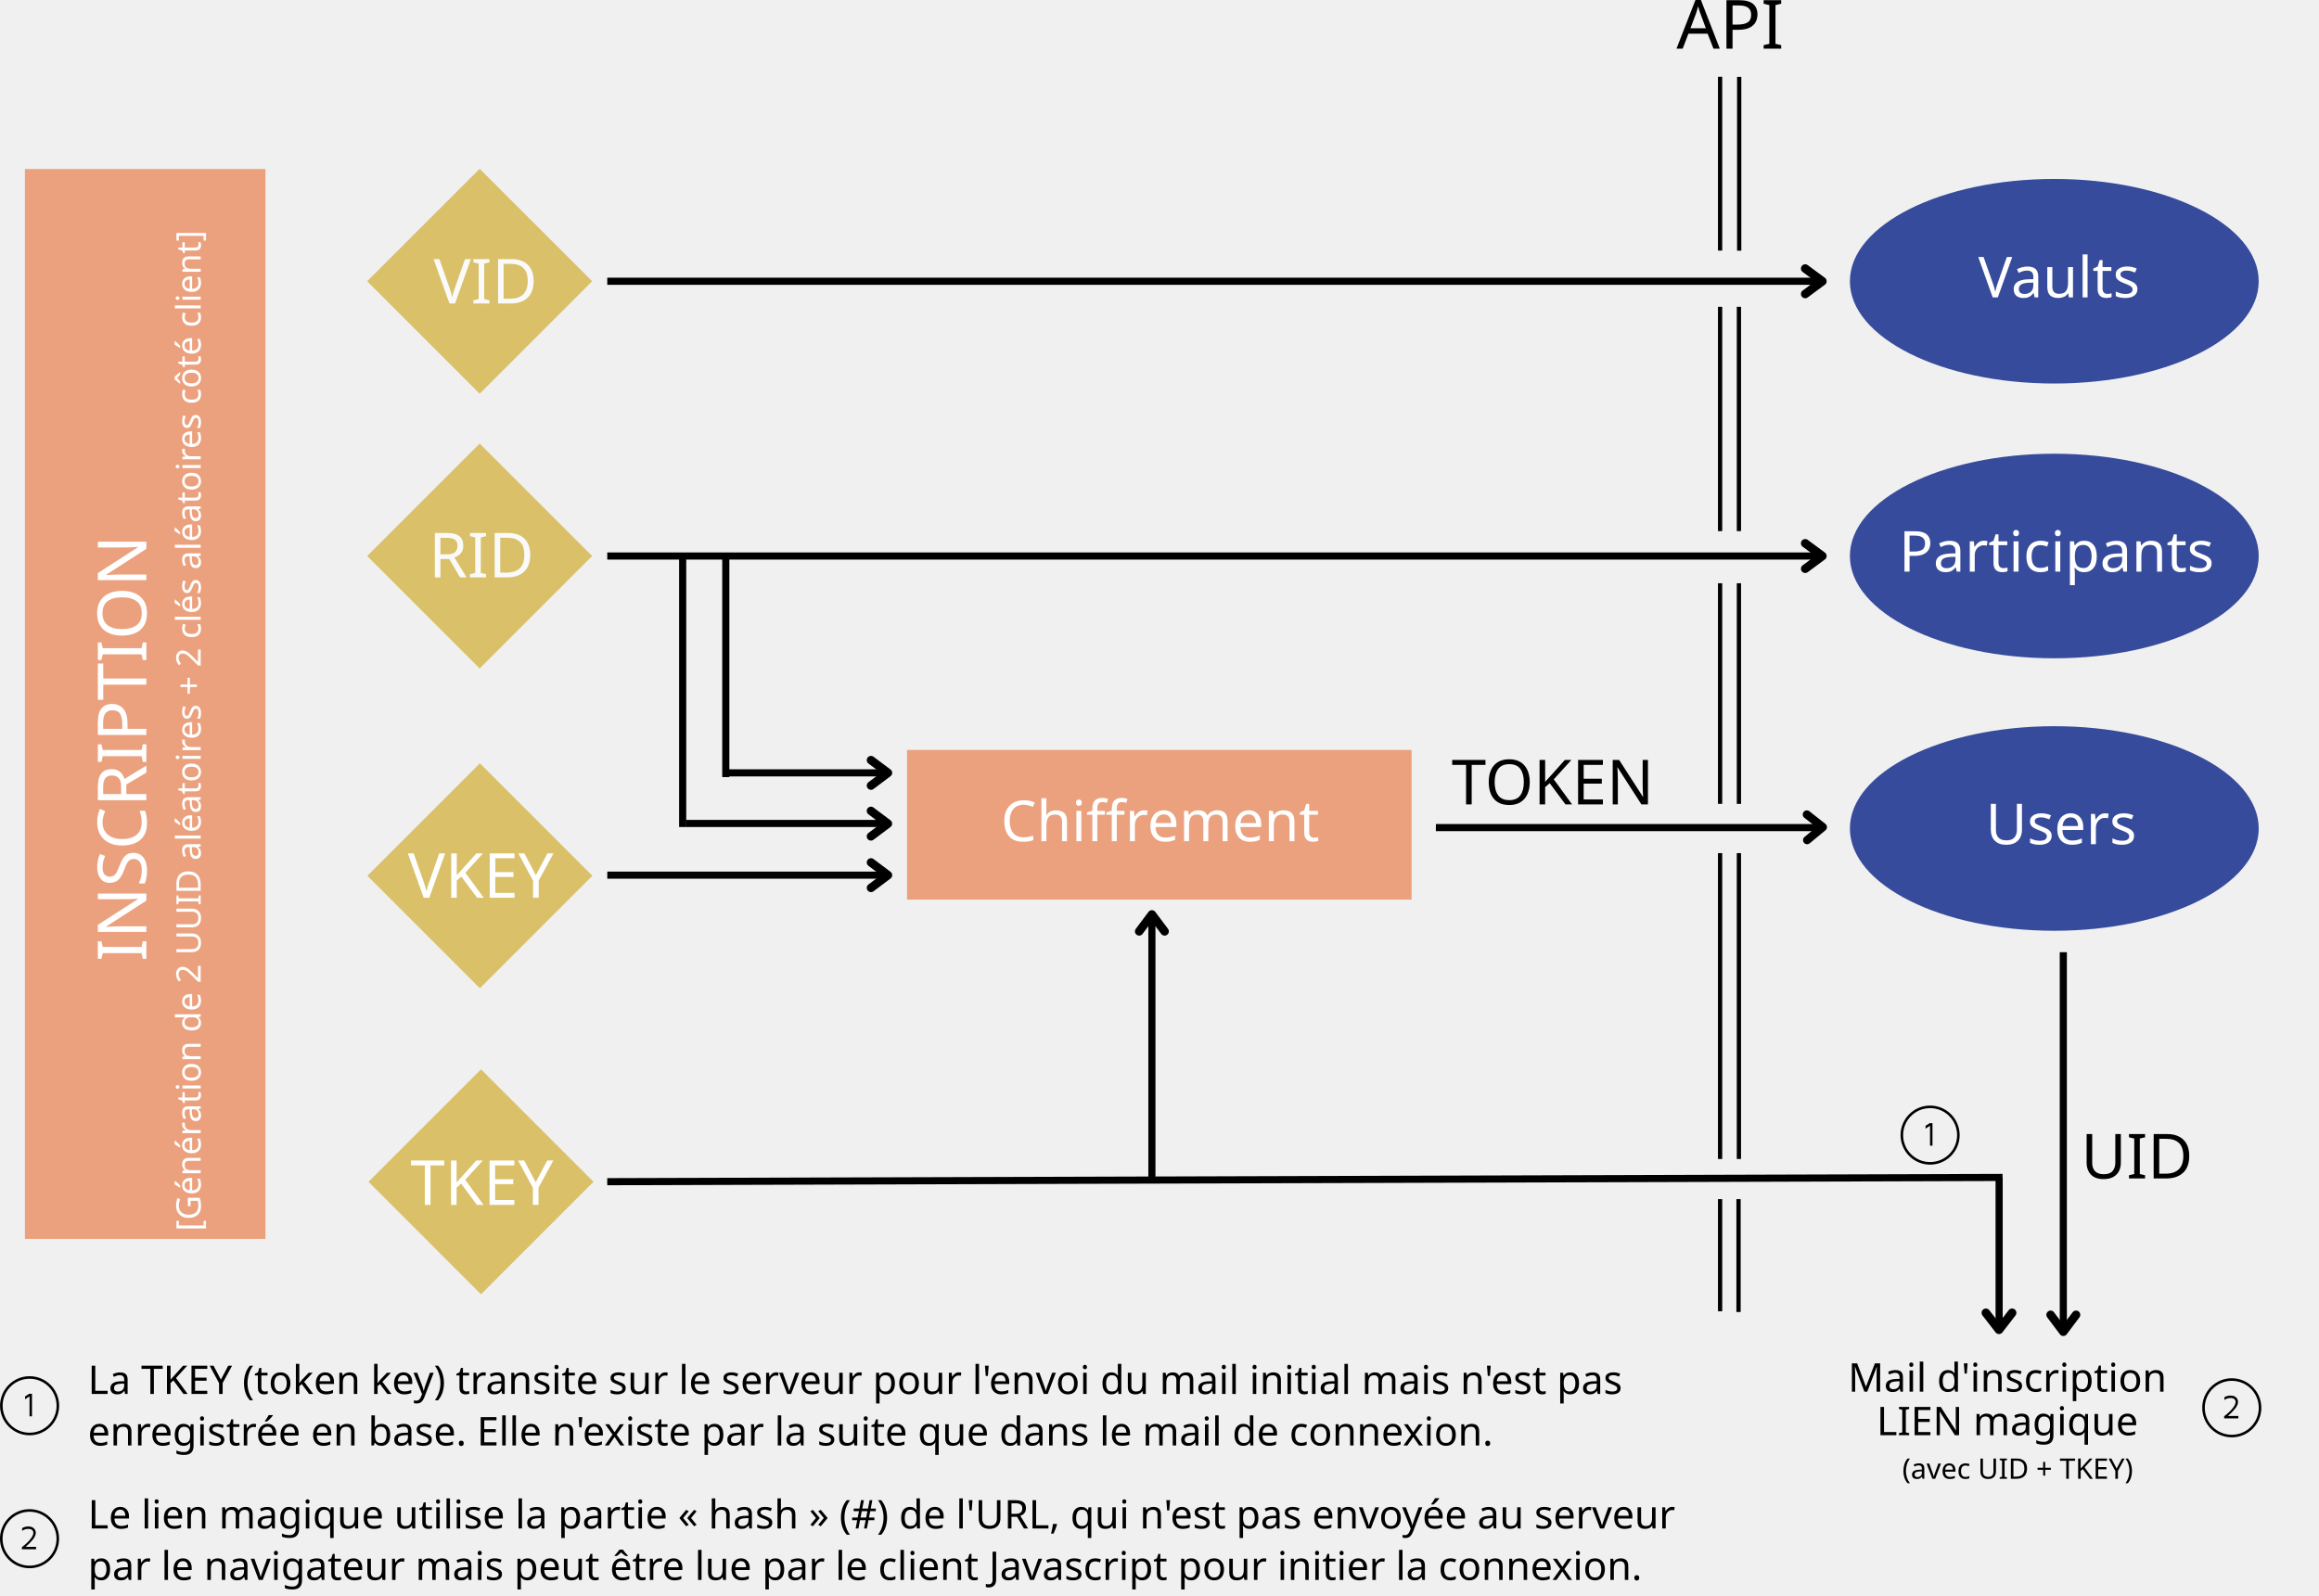
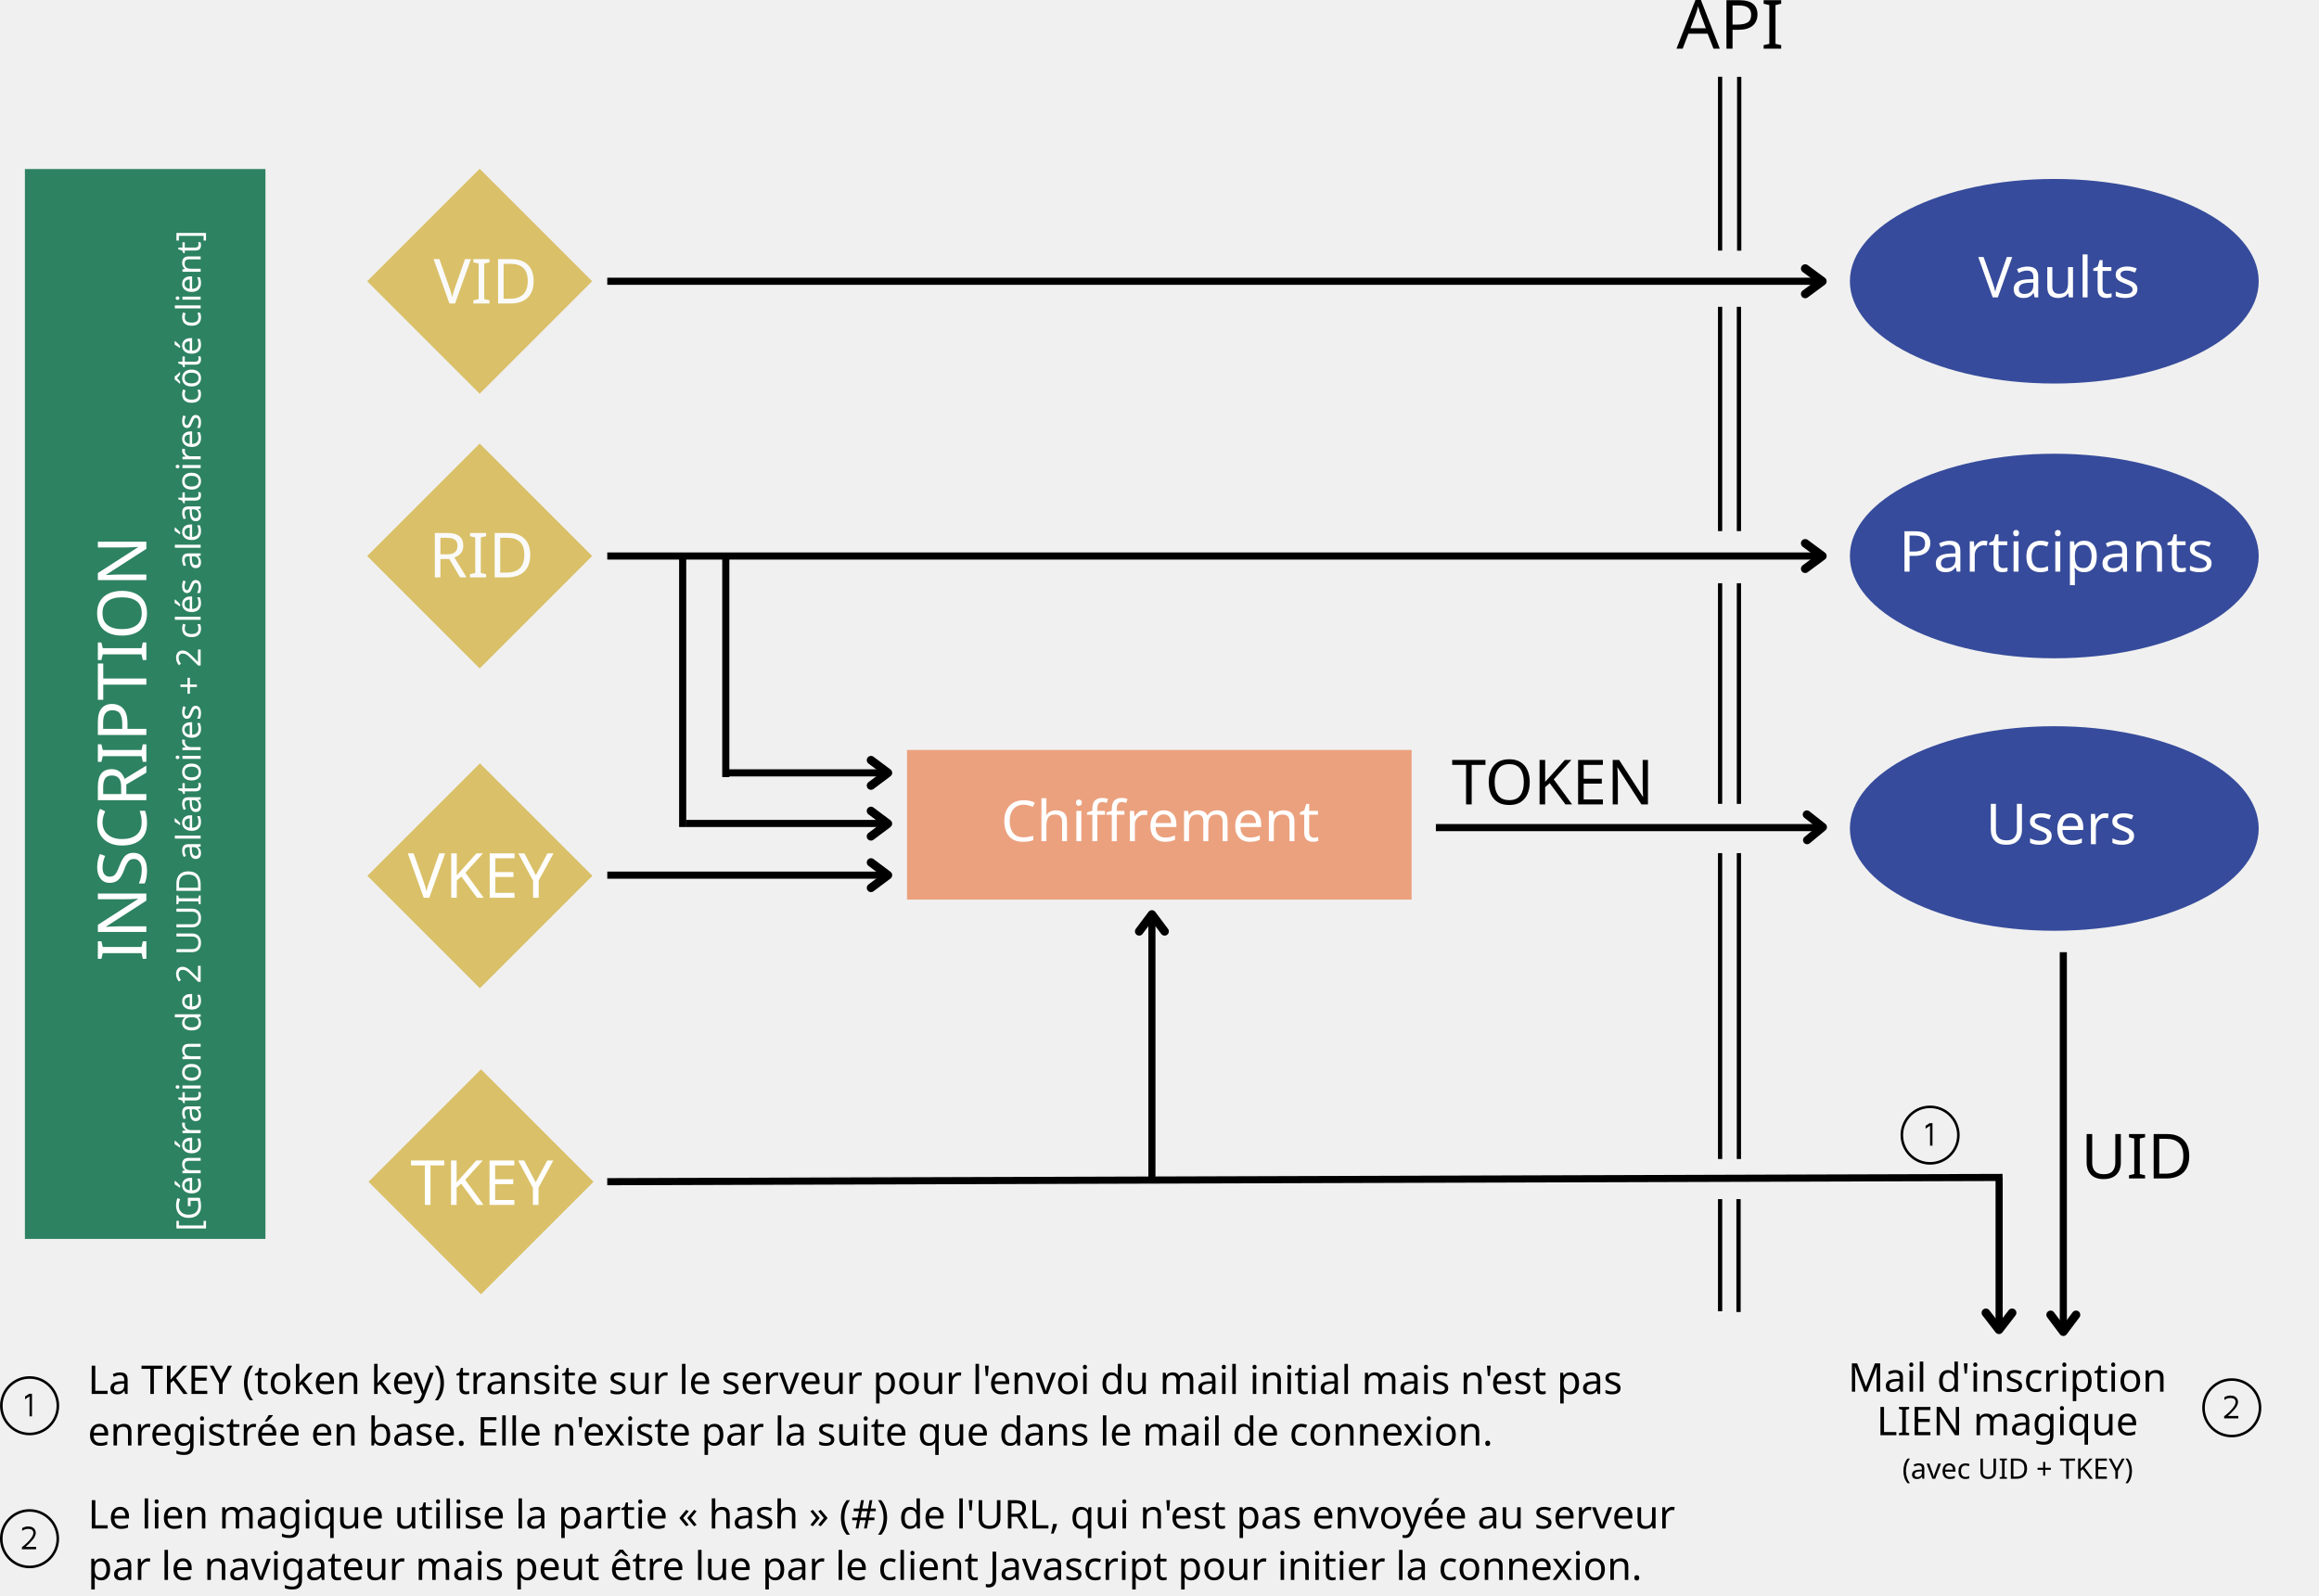
<svg xmlns="http://www.w3.org/2000/svg" width="1093.028" zoomAndPan="magnify" viewBox="0 0 819.45 564.267" height="752.356" preserveAspectRatio="xMidYMid" version="1.0" id="svg3169">
  <defs id="defs61">
    <g id="g2" />
    <clipPath id="3ea49442cd">
      <path d="M 0.312,0 H 841.527 V 595 H 0.312 Z m 0,0" clip-rule="nonzero" id="path4" />
    </clipPath>
    <clipPath id="d25032d3e5">
      <path d="m 143.504,83.172 h 79.531 v 79.531 h -79.531 z m 0,0" clip-rule="nonzero" id="path7" />
    </clipPath>
    <clipPath id="ed7158d152">
      <path d="m 183.27,83.172 39.766,39.766 -39.766,39.766 -39.766,-39.766 z m 0,0" clip-rule="nonzero" id="path10" />
    </clipPath>
    <clipPath id="2d36cc63f4">
      <path d="M 667.363,86.77 H 782.078 V 159.105 H 667.363 Z m 0,0" clip-rule="nonzero" id="path13" />
    </clipPath>
    <clipPath id="b732577bfc">
      <path d="m 724.832,86.77 c -31.586,0 -57.188,16.195 -57.188,36.168 0,19.977 25.602,36.168 57.188,36.168 31.582,0 57.188,-16.191 57.188,-36.168 0,-19.973 -25.605,-36.168 -57.188,-36.168 z m 0,0" clip-rule="nonzero" id="path16" />
    </clipPath>
    <clipPath id="870e2c8ea5">
      <path d="m 143.504,180.328 h 79.531 v 79.531 h -79.531 z m 0,0" clip-rule="nonzero" id="path19" />
    </clipPath>
    <clipPath id="7558e562d1">
      <path d="m 183.27,180.328 39.766,39.766 -39.766,39.766 -39.766,-39.766 z m 0,0" clip-rule="nonzero" id="path22" />
    </clipPath>
    <clipPath id="3c2af27ad2">
      <path d="m 667.363,183.926 h 114.715 v 72.332 H 667.363 Z m 0,0" clip-rule="nonzero" id="path25" />
    </clipPath>
    <clipPath id="062035909b">
      <path d="m 724.832,183.926 c -31.586,0 -57.188,16.191 -57.188,36.168 0,19.973 25.602,36.164 57.188,36.164 31.582,0 57.188,-16.191 57.188,-36.164 0,-19.977 -25.605,-36.168 -57.188,-36.168 z m 0,0" clip-rule="nonzero" id="path28" />
    </clipPath>
    <clipPath id="3d0e5a963f">
      <path d="m 667.363,338.773 h 114.715 v 72.332 H 667.363 Z m 0,0" clip-rule="nonzero" id="path31" />
    </clipPath>
    <clipPath id="7620945ac3">
      <path d="m 724.832,338.773 c -31.586,0 -57.188,16.191 -57.188,36.164 0,19.977 25.602,36.168 57.188,36.168 31.582,0 57.188,-16.191 57.188,-36.168 0,-19.973 -25.605,-36.164 -57.188,-36.164 z m 0,0" clip-rule="nonzero" id="path34" />
    </clipPath>
    <clipPath id="c0a5cc822f">
      <path d="m 334.344,335.172 h 178.434 v 52.914 H 334.344 Z m 0,0" clip-rule="nonzero" id="path37" />
    </clipPath>
    <clipPath id="54dfafb843">
      <path d="M 22.508,83.164 H 107.535 V 461.566 H 22.508 Z m 0,0" clip-rule="nonzero" id="path40" />
    </clipPath>
    <clipPath id="5396d4a7b2">
      <path d="M 12.203,503.445 H 33.094 v 20.891 H 12.203 Z m 0,0" clip-rule="nonzero" id="path43" />
    </clipPath>
    <clipPath id="03e538ffed">
      <path d="m 685.555,414.41 h 20.891 v 20.891 h -20.891 z m 0,0" clip-rule="nonzero" id="path46" />
    </clipPath>
    <clipPath id="eba06535e9">
      <path d="M 12.203,556.289 H 33.094 v 20.891 H 12.203 Z m 0,0" clip-rule="nonzero" id="path49" />
    </clipPath>
    <clipPath id="c954466857">
      <path d="m 782.02,524.996 h 20.891 v 20.891 h -20.891 z m 0,0" clip-rule="nonzero" id="path52" />
    </clipPath>
    <clipPath id="8554671117">
      <path d="m 738.551,411.105 h 79.531 v 79.531 h -79.531 z m 0,0" clip-rule="nonzero" id="path55" />
    </clipPath>
    <clipPath id="a826a887f6">
      <path d="m 778.316,411.105 39.766,39.766 -39.766,39.766 -39.766,-39.766 z m 0,0" clip-rule="nonzero" id="path58" />
    </clipPath>
    <clipPath id="8554671117-3">
      <path d="m 738.551,411.105 h 79.531 v 79.531 h -79.531 z m 0,0" clip-rule="nonzero" id="path55-6" />
    </clipPath>
    <clipPath id="a826a887f6-7">
      <path d="m 778.316,411.105 39.766,39.766 -39.766,39.766 -39.766,-39.766 z m 0,0" clip-rule="nonzero" id="path58-5" />
    </clipPath>
    <clipPath id="8554671117-3-2">
      <path d="m 738.551,411.105 h 79.531 v 79.531 h -79.531 z m 0,0" clip-rule="nonzero" id="path55-6-9" />
    </clipPath>
    <clipPath id="a826a887f6-7-1">
      <path d="m 778.316,411.105 39.766,39.766 -39.766,39.766 -39.766,-39.766 z m 0,0" clip-rule="nonzero" id="path58-5-2" />
    </clipPath>
  </defs>
  <path stroke-linecap="butt" fill="none" stroke-linejoin="miter" d="M 214.512,99.451 H 644.053" stroke="#000000" stroke-width="3.017" stroke-opacity="1" stroke-miterlimit="4" id="path69" style="stroke-width:2.519;stroke-dasharray:none" />
  <path stroke-linecap="round" fill="none" stroke-linejoin="round" d="m 637.983,94.955 6.07,4.496 -6.07,4.496" stroke="#000000" stroke-width="3.017" stroke-opacity="1" stroke-miterlimit="4" id="path71" />
  <g clip-path="url(#d25032d3e5)" id="g77" transform="translate(-13.86425,-23.49333)">
    <g clip-path="url(#ed7158d152)" id="g75">
      <path fill="#dac068" d="m 143.504,83.172 h 79.531 v 79.531 h -79.531 z m 0,0" fill-opacity="1" fill-rule="nonzero" id="path73" />
    </g>
  </g>
  <g clip-path="url(#2d36cc63f4)" id="g107" transform="matrix(1.263532,0,0,1,-189.8096,-23.49333)">
    <g clip-path="url(#b732577bfc)" id="g105">
      <path fill="#364b9b" d="M 667.645,86.77 H 782.078 V 159.105 H 667.645 Z m 0,0" fill-opacity="1" fill-rule="nonzero" id="path103" />
    </g>
  </g>
  <path stroke-linecap="butt" fill="none" stroke-linejoin="miter" d="M 214.512,196.602 H 644.053" stroke="#000000" stroke-width="4" stroke-opacity="1" stroke-miterlimit="4" id="path157" style="stroke-width:2.519;stroke-dasharray:none" />
  <path stroke-linecap="butt" fill="none" stroke-linejoin="miter" d="M 507.424,292.63 H 643.419" stroke="#000000" stroke-width="1.503" stroke-opacity="1" stroke-miterlimit="4" id="path157-3" style="stroke-width:2.519;stroke-dasharray:none" />
  <path stroke-linecap="round" fill="none" stroke-linejoin="round" d="m 637.983,192.106 6.07,4.496 -6.07,4.496" stroke="#000000" stroke-width="3.017" stroke-opacity="1" stroke-miterlimit="4" id="path159" />
  <g clip-path="url(#870e2c8ea5)" id="g165" transform="translate(-13.86425,-23.49333)">
    <g clip-path="url(#7558e562d1)" id="g163">
      <path fill="#dac068" d="m 143.504,180.328 h 79.531 v 79.531 h -79.531 z m 0,0" fill-opacity="1" fill-rule="nonzero" id="path161" />
    </g>
  </g>
  <g clip-path="url(#3c2af27ad2)" id="g195" transform="matrix(1.263532,0,0,1,-189.8096,-23.49333)">
    <g clip-path="url(#062035909b)" id="g193">
      <path fill="#364b9b" d="m 667.645,183.926 h 114.434 v 72.332 H 667.645 Z m 0,0" fill-opacity="1" fill-rule="nonzero" id="path191" />
    </g>
  </g>
  <path stroke-linecap="butt" fill="none" stroke-linejoin="miter" d="m 729.225,336.693 v 134.201" stroke="#000000" stroke-width="3.171" stroke-opacity="1" stroke-miterlimit="4" id="path795" style="stroke-width:2.519;stroke-dasharray:none" />
  <g clip-path="url(#3d0e5a963f)" id="g297" transform="matrix(1.263532,0,0,1,-189.8096,-81.99333)">
    <g clip-path="url(#7620945ac3)" id="g295">
      <path fill="#364b9b" d="m 667.645,338.773 h 114.434 v 72.332 H 667.645 Z m 0,0" fill-opacity="1" fill-rule="nonzero" id="path293" />
    </g>
  </g>
  <path stroke-linecap="butt" fill="none" stroke-linejoin="miter" d="m 214.519,309.444 h 99.215" stroke="#000000" stroke-width="2.997" stroke-opacity="1" stroke-miterlimit="4" id="path339" style="stroke-width:2.519;stroke-dasharray:none" />
  <path stroke-linecap="round" fill="none" stroke-linejoin="round" d="m 307.741,304.948 5.992,4.496 -5.992,4.496" stroke="#000000" stroke-width="2.997" stroke-opacity="1" stroke-miterlimit="4" id="path341" />
  <path stroke-linecap="butt" fill="none" stroke-linejoin="miter" d="m 256.413,273.276 h 57.32" stroke="#000000" stroke-width="2.997" stroke-opacity="1" stroke-miterlimit="4" id="path343" style="stroke-width:2.519;stroke-dasharray:none" />
  <path stroke-linecap="round" fill="none" stroke-linejoin="round" d="m 307.741,268.78 5.992,4.496 -5.992,4.496" stroke="#000000" stroke-width="2.997" stroke-opacity="1" stroke-miterlimit="4" id="path345" />
  <path stroke-linecap="butt" fill="none" stroke-linejoin="miter" d="M 256.409,274.774 V 196.593" stroke="#000000" stroke-width="2.418" stroke-opacity="1" stroke-miterlimit="4" id="path347" style="stroke-width:2.519;stroke-dasharray:none" />
  <path stroke-linecap="butt" fill="none" stroke-linejoin="miter" d="m 242.316,291.167 h 71.417" stroke="#000000" stroke-width="3.136" stroke-opacity="1" stroke-miterlimit="4" id="path349" style="stroke-width:2.519;stroke-dasharray:none" />
  <path stroke-linecap="round" fill="none" stroke-linejoin="round" d="m 307.726,286.737 5.992,4.496 -5.992,4.496" stroke="#000000" stroke-width="2.997" stroke-opacity="1" stroke-miterlimit="4" id="path351" />
  <path stroke-linecap="butt" fill="none" stroke-linejoin="miter" d="M 241.166,292.429 V 196.592" stroke="#000000" stroke-width="2.519" stroke-opacity="1" stroke-miterlimit="4" id="path353" style="stroke-width:2.519;stroke-dasharray:none" />
  <g clip-path="url(#c0a5cc822f)" id="g357" transform="translate(-13.86425,-69.99333)">
    <path fill="#eba17e" d="m 334.344,335.172 h 178.367 v 52.914 H 334.344 Z m 0,0" fill-opacity="1" fill-rule="nonzero" id="path355" />
  </g>
  <path stroke-linecap="round" fill="none" stroke-linejoin="round" d="m 638.566,287.997 5.653,4.459 -5.551,4.601" stroke="#000000" stroke-width="2.909" stroke-opacity="1" stroke-miterlimit="4" id="path449" />
-   <g clip-path="url(#54dfafb843)" id="g453" transform="translate(-13.86425,-23.49333)">
-     <path fill="#eba17e" d="M 22.508,461.566 V 83.266 H 107.535 V 461.566 Z m 0,0" fill-opacity="1" fill-rule="nonzero" id="path451" />
+   <g clip-path="url(#54dfafb843)" id="g453" transform="translate(-13.86425,-23.49333)" style="fill:#2d8261;fill-opacity:1">
+     <path fill="#eba17e" d="M 22.508,461.566 V 83.266 H 107.535 V 461.566 Z m 0,0" fill-opacity="1" fill-rule="nonzero" id="path451" style="fill:#2d8261;fill-opacity:1" />
  </g>
  <g fill="#000000" fill-opacity="1" id="g563" transform="translate(-13.86425,-23.49333)">
    <g transform="translate(85.90425,375.1218)" id="g561">
      <g id="g559" />
    </g>
  </g>
  <g fill="#000000" fill-opacity="1" id="g625" transform="translate(-13.86425,-23.49333)">
    <g transform="translate(85.90425,315.2709)" id="g623">
      <g id="g621" />
    </g>
  </g>
  <g fill="#000000" fill-opacity="1" id="g711" transform="translate(-13.86425,-23.49333)">
    <g transform="translate(85.90425,235.1463)" id="g709">
      <g id="g707" />
    </g>
  </g>
  <path stroke-linecap="butt" fill="none" stroke-linejoin="miter" d="M 407.038,417.819 V 325.933" stroke="#000000" stroke-width="4.528" stroke-opacity="1" stroke-miterlimit="4" id="path785" style="stroke-width:2.519;stroke-dasharray:none" />
  <path stroke-linecap="round" fill="none" stroke-linejoin="round" d="m 402.542,329.327 4.496,-5.996 4.496,5.996" stroke="#000000" stroke-width="2.997" stroke-opacity="1" stroke-miterlimit="4" id="path787" />
  <path stroke-linecap="butt" fill="none" stroke-linejoin="miter" d="m 214.502,417.833 493.239,-1.499" stroke="#000000" stroke-width="3.046" stroke-opacity="1" stroke-miterlimit="4" id="path789" style="stroke-width:2.518;stroke-dasharray:none" />
  <path stroke-linecap="butt" fill="none" stroke-linejoin="miter" d="m 706.534,416.334 v 53.856" stroke="#000000" stroke-width="3.041" stroke-opacity="1" stroke-miterlimit="4" id="path791" style="stroke-width:2.519;stroke-dasharray:none" />
  <path stroke-linecap="round" fill="none" stroke-linejoin="round" d="m 711.116,464.198 -4.63,5.993 -4.63,-5.993" stroke="#000000" stroke-width="3.041" stroke-opacity="1" stroke-miterlimit="4" id="path793" />
  <path stroke-linecap="round" fill="none" stroke-linejoin="round" d="m 733.721,464.901 -4.496,5.992 -4.496,-5.992" stroke="#000000" stroke-width="2.997" stroke-opacity="1" stroke-miterlimit="4" id="path797" />
  <g fill="#000000" fill-opacity="1" id="g899" transform="translate(-13.86425,-23.49333)">
    <g transform="translate(682.6338,519.365)" id="g897">
      <g id="g895" />
    </g>
  </g>
  <g fill="#000000" fill-opacity="1" id="g1041" transform="translate(-13.86425,-23.49333)">
    <g transform="translate(694.0594,541.0968)" id="g1039">
      <g id="g1037" />
    </g>
  </g>
  <g fill="#000000" fill-opacity="1" id="g1135" transform="translate(-13.86425,-23.49333)">
    <g transform="translate(699.2739,562.8285)" id="g1133">
      <g id="g1131" />
    </g>
  </g>
  <g fill="#000000" fill-opacity="1" id="g1149" transform="translate(-13.86425,-23.49333)">
    <g transform="translate(712.7154,562.8285)" id="g1147">
      <g id="g1145" />
    </g>
  </g>
  <g fill="#000000" fill-opacity="1" id="g1227" transform="translate(-13.86425,-23.49333)">
    <g transform="translate(81.4139,507.0872)" id="g1225">
      <g id="g1223" />
    </g>
  </g>
  <g fill="#000000" fill-opacity="1" id="g1281" transform="translate(-13.86425,-23.49333)">
    <g transform="translate(133.0701,507.0872)" id="g1279">
      <g id="g1277" />
    </g>
  </g>
  <g fill="#000000" fill-opacity="1" id="g1319" transform="translate(-13.86425,-23.49333)">
    <g transform="translate(169.3349,507.0872)" id="g1317">
      <g id="g1315" />
    </g>
  </g>
  <g fill="#000000" fill-opacity="1" id="g1389" transform="translate(-13.86425,-23.49333)">
    <g transform="translate(229.4141,507.0872)" id="g1387">
      <g id="g1385" />
    </g>
  </g>
  <g fill="#000000" fill-opacity="1" id="g1419" transform="translate(-13.86425,-23.49333)">
    <g transform="translate(256.6007,507.0872)" id="g1417">
      <g id="g1415" />
    </g>
  </g>
  <g fill="#000000" fill-opacity="1" id="g1481" transform="translate(-13.86425,-23.49333)">
    <g transform="translate(316.3442,507.0872)" id="g1479">
      <g id="g1477" />
    </g>
  </g>
  <g fill="#000000" fill-opacity="1" id="g1519" transform="translate(-13.86425,-23.49333)">
    <g transform="translate(354.4311,507.0872)" id="g1517">
      <g id="g1515" />
    </g>
  </g>
  <g fill="#000000" fill-opacity="1" id="g1565" transform="translate(-13.86425,-23.49333)">
    <g transform="translate(398.8791,507.0872)" id="g1563">
      <g id="g1561" />
    </g>
  </g>
  <g fill="#000000" fill-opacity="1" id="g1587" transform="translate(-13.86425,-23.49333)">
    <g transform="translate(421.8462,507.0872)" id="g1585">
      <g id="g1583" />
    </g>
  </g>
  <g fill="#000000" fill-opacity="1" id="g1625" transform="translate(-13.86425,-23.49333)">
    <g transform="translate(456.9923,507.0872)" id="g1623">
      <g id="g1621" />
    </g>
  </g>
  <g fill="#000000" fill-opacity="1" id="g1687" transform="translate(-13.86425,-23.49333)">
    <g transform="translate(500.5932,507.0872)" id="g1685">
      <g id="g1683" />
    </g>
  </g>
  <g fill="#000000" fill-opacity="1" id="g1725" transform="translate(-13.86425,-23.49333)">
    <g transform="translate(539.3194,507.0872)" id="g1723">
      <g id="g1721" />
    </g>
  </g>
  <g fill="#000000" fill-opacity="1" id="g1795" transform="translate(-13.86425,-23.49333)">
    <g transform="translate(68.69164,528.8189)" id="g1793">
      <g id="g1791" />
    </g>
  </g>
  <g fill="#000000" fill-opacity="1" id="g1881" transform="translate(-13.86425,-23.49333)">
    <g transform="translate(146.7194,528.8189)" id="g1879">
      <g id="g1877" />
    </g>
  </g>
  <g fill="#000000" fill-opacity="1" id="g1903" transform="translate(-13.86425,-23.49333)">
    <g transform="translate(169.1911,528.8189)" id="g1901">
      <g id="g1899" />
    </g>
  </g>
  <g fill="#000000" fill-opacity="1" id="g1957" transform="translate(-13.86425,-23.49333)">
    <g transform="translate(55.90546,559.9279)" id="g1955">
      <g id="g1953" />
    </g>
  </g>
  <g fill="#000000" fill-opacity="1" id="g1995" transform="translate(-13.86425,-23.49333)">
    <g transform="translate(85.92105,559.9279)" id="g1993">
      <g id="g1991" />
    </g>
  </g>
  <g fill="#000000" fill-opacity="1" id="g2057" transform="translate(-13.86425,-23.49333)">
    <g transform="translate(153.5281,559.9279)" id="g2055">
      <g id="g2053" />
    </g>
  </g>
  <g fill="#000000" fill-opacity="1" id="g2119" transform="translate(-13.86425,-23.49333)">
    <g transform="translate(200.6132,559.9279)" id="g2117">
      <g id="g2115" />
    </g>
  </g>
  <g fill="#000000" fill-opacity="1" id="g2141" transform="translate(-13.86425,-23.49333)">
    <g transform="translate(217.8106,559.9279)" id="g2139">
      <g id="g2137" />
    </g>
  </g>
  <g fill="#000000" fill-opacity="1" id="g2195" transform="translate(-13.86425,-23.49333)">
    <g transform="translate(264.7999,559.9279)" id="g2193">
      <g id="g2191" />
    </g>
  </g>
  <g fill="#000000" fill-opacity="1" id="g2249" transform="translate(-13.86425,-23.49333)">
    <g transform="translate(316.3922,559.9279)" id="g2247">
      <g id="g2245" />
    </g>
  </g>
  <g fill="#000000" fill-opacity="1" id="g2279" transform="translate(-13.86425,-23.49333)">
    <g transform="translate(341.5011,559.9279)" id="g2277">
      <g id="g2275" />
    </g>
  </g>
  <g fill="#000000" fill-opacity="1" id="g2301" transform="translate(-13.86425,-23.49333)">
    <g transform="translate(363.9728,559.9279)" id="g2299">
      <g id="g2297" />
    </g>
  </g>
  <g fill="#000000" fill-opacity="1" id="g2347" transform="translate(-13.86425,-23.49333)">
    <g transform="translate(405.8955,559.9279)" id="g2345">
      <g id="g2343" />
    </g>
  </g>
  <g fill="#000000" fill-opacity="1" id="g2377" transform="translate(-13.86425,-23.49333)">
    <g transform="translate(432.6985,559.9279)" id="g2375">
      <g id="g2373" />
    </g>
  </g>
  <g fill="#000000" fill-opacity="1" id="g2407" transform="translate(-13.86425,-23.49333)">
    <g transform="translate(459.166,559.9279)" id="g2405">
      <g id="g2403" />
    </g>
  </g>
  <g fill="#000000" fill-opacity="1" id="g2437" transform="translate(-13.86425,-23.49333)">
    <g transform="translate(485.4895,559.9279)" id="g2435">
      <g id="g2433" />
    </g>
  </g>
  <g fill="#000000" fill-opacity="1" id="g2467" transform="translate(-13.86425,-23.49333)">
    <g transform="translate(514.0986,559.9279)" id="g2465">
      <g id="g2463" />
    </g>
  </g>
  <g fill="#000000" fill-opacity="1" id="g2489" transform="translate(-13.86425,-23.49333)">
    <g transform="translate(531.1841,559.9279)" id="g2487">
      <g id="g2485" />
    </g>
  </g>
  <g fill="#000000" fill-opacity="1" id="g2543" transform="translate(-13.86425,-23.49333)">
    <g transform="translate(574.8649,559.9279)" id="g2541">
      <g id="g2539" />
    </g>
  </g>
  <g fill="#000000" fill-opacity="1" id="g2605" transform="translate(-13.86425,-23.49333)">
    <g transform="translate(87.87093,581.6596)" id="g2603">
      <g id="g2601" />
    </g>
  </g>
  <g fill="#000000" fill-opacity="1" id="g2667" transform="translate(-13.86425,-23.49333)">
    <g transform="translate(154.5989,581.6596)" id="g2665">
      <g id="g2663" />
    </g>
  </g>
  <g fill="#000000" fill-opacity="1" id="g2689" transform="translate(-13.86425,-23.49333)">
    <g transform="translate(177.3263,581.6596)" id="g2687">
      <g id="g2685" />
    </g>
  </g>
  <g fill="#000000" fill-opacity="1" id="g2751" transform="translate(-13.86425,-23.49333)">
    <g transform="translate(237.0698,581.6596)" id="g2749">
      <g id="g2747" />
    </g>
  </g>
  <g fill="#000000" fill-opacity="1" id="g2789" transform="translate(-13.86425,-23.49333)">
    <g transform="translate(267.8206,581.6596)" id="g2787">
      <g id="g2785" />
    </g>
  </g>
  <g fill="#000000" fill-opacity="1" id="g2811" transform="translate(-13.86425,-23.49333)">
    <g transform="translate(290.2924,581.6596)" id="g2809">
      <g id="g2807" />
    </g>
  </g>
  <g fill="#000000" fill-opacity="1" id="g2833" transform="translate(-13.86425,-23.49333)">
    <g transform="translate(307.4898,581.6596)" id="g2831">
      <g id="g2829" />
    </g>
  </g>
  <g clip-path="url(#5396d4a7b2)" id="g2909" transform="translate(-12.34404,-16.83602)">
    <path fill="#000000" d="m 22.648,503.445 c -5.762,0 -10.445,4.684 -10.445,10.445 0,5.766 4.684,10.445 10.445,10.445 5.766,0 10.445,-4.68 10.445,-10.445 0,-5.762 -4.68,-10.445 -10.445,-10.445 z m 0,0.91 c 5.273,0 9.539,4.266 9.539,9.535 0,5.273 -4.266,9.539 -9.539,9.539 -5.273,0 -9.535,-4.266 -9.535,-9.539 0,-5.27 4.262,-9.535 9.535,-9.535 z m 0,0" fill-opacity="1" fill-rule="nonzero" id="path2907" />
  </g>
  <g fill="#000000" fill-opacity="1" id="g2917" transform="translate(-12.34404,-16.83602)">
    <g transform="translate(19.81385,517.6311)" id="g2915">
      <g id="g2913">
        <path d="M 2.812,-7.062 1.234,-6.016 V -7.031 l 1.469,-0.938 h 0.969 V 0 H 2.812 Z m 0,0" id="path2911" />
      </g>
    </g>
  </g>
  <g clip-path="url(#03e538ffed)" id="g2921" transform="translate(-13.86425,-23.49333)">
    <path fill="#000000" d="m 696,414.41 c -5.762,0 -10.445,4.68 -10.445,10.445 0,5.762 4.684,10.445 10.445,10.445 5.766,0 10.445,-4.684 10.445,-10.445 0,-5.766 -4.68,-10.445 -10.445,-10.445 z m 0,0.906 c 5.273,0 9.539,4.266 9.539,9.539 0,5.27 -4.266,9.535 -9.539,9.535 -5.273,0 -9.535,-4.266 -9.535,-9.535 0,-5.273 4.262,-9.539 9.535,-9.539 z m 0,0" fill-opacity="1" fill-rule="nonzero" id="path2919" />
  </g>
  <g fill="#000000" fill-opacity="1" id="g2929" transform="translate(-13.86425,-23.49333)">
    <g transform="translate(693.1652,428.5924)" id="g2927">
      <g id="g2925">
        <path d="M 2.812,-7.062 1.234,-6.016 V -7.031 l 1.469,-0.938 h 0.969 V 0 H 2.812 Z m 0,0" id="path2923" />
      </g>
    </g>
  </g>
  <g clip-path="url(#eba06535e9)" id="g2933" transform="translate(-12.36812,-22.66477)">
    <path fill="#000000" d="m 22.648,556.289 c -5.762,0 -10.445,4.68 -10.445,10.445 0,5.762 4.684,10.445 10.445,10.445 5.766,0 10.445,-4.684 10.445,-10.445 0,-5.766 -4.68,-10.445 -10.445,-10.445 z m 0,0.906 c 5.273,0 9.539,4.266 9.539,9.539 0,5.27 -4.266,9.535 -9.539,9.535 -5.273,0 -9.535,-4.266 -9.535,-9.535 0,-5.273 4.262,-9.539 9.535,-9.539 z m 0,0" fill-opacity="1" fill-rule="nonzero" id="path2931" />
  </g>
  <g fill="#000000" fill-opacity="1" id="g2941" transform="translate(-12.36812,-22.66477)">
    <g transform="translate(19.03045,570.4718)" id="g2939">
      <g id="g2937">
        <path d="M 5.938,-0.859 V 0 H 0.922 V -0.75 C 1.492,-1.176 2.082,-1.672 2.688,-2.234 3.301,-2.805 3.832,-3.414 4.281,-4.062 c 0.457,-0.645 0.688,-1.234 0.688,-1.766 0,-0.383 -0.141,-0.707 -0.422,-0.969 -0.273,-0.27 -0.758,-0.406 -1.453,-0.406 -0.742,0 -1.438,0.23 -2.094,0.688 V -7.469 c 0.664,-0.395 1.383,-0.594 2.156,-0.594 0.625,0 1.133,0.109 1.531,0.328 0.395,0.211 0.68,0.484 0.859,0.828 0.188,0.336 0.281,0.695 0.281,1.078 0,0.742 -0.359,1.555 -1.078,2.438 -0.719,0.887 -1.555,1.73 -2.5,2.531 z m 0,0" id="path2935" />
      </g>
    </g>
  </g>
  <g clip-path="url(#c954466857)" id="g2945" transform="translate(-3.684939,-37.65586)">
    <path fill="#000000" d="m 792.465,524.996 c -5.766,0 -10.445,4.684 -10.445,10.445 0,5.766 4.68,10.445 10.445,10.445 5.762,0 10.445,-4.68 10.445,-10.445 0,-5.762 -4.684,-10.445 -10.445,-10.445 z m 0,0.91 c 5.273,0 9.535,4.262 9.535,9.535 0,5.273 -4.262,9.539 -9.535,9.539 -5.273,0 -9.539,-4.266 -9.539,-9.539 0,-5.273 4.266,-9.535 9.539,-9.535 z m 0,0" fill-opacity="1" fill-rule="nonzero" id="path2943" />
  </g>
  <g fill="#000000" fill-opacity="1" id="g2953" transform="translate(-3.684939,-37.65586)">
    <g transform="translate(788.8458,539.1806)" id="g2951">
      <g id="g2949">
        <path d="M 5.938,-0.859 V 0 H 0.922 V -0.75 C 1.492,-1.176 2.082,-1.672 2.688,-2.234 3.301,-2.805 3.832,-3.414 4.281,-4.062 c 0.457,-0.645 0.688,-1.234 0.688,-1.766 0,-0.383 -0.141,-0.707 -0.422,-0.969 -0.273,-0.27 -0.758,-0.406 -1.453,-0.406 -0.742,0 -1.438,0.23 -2.094,0.688 V -7.469 c 0.664,-0.395 1.383,-0.594 2.156,-0.594 0.625,0 1.133,0.109 1.531,0.328 0.395,0.211 0.68,0.484 0.859,0.828 0.188,0.336 0.281,0.695 0.281,1.078 0,0.742 -0.359,1.555 -1.078,2.438 -0.719,0.887 -1.555,1.73 -2.5,2.531 z m 0,0" id="path2947" />
      </g>
    </g>
  </g>
  <g clip-path="url(#8554671117-3)" id="g2959-3" transform="translate(-608.8358,-141.1946)">
    <g clip-path="url(#a826a887f6-7)" id="g2957-5">
      <path fill="#dac068" d="m 738.551,411.105 h 79.531 v 79.531 h -79.531 z m 0,0" fill-opacity="1" fill-rule="nonzero" id="path2955-6" />
    </g>
  </g>
  <g clip-path="url(#8554671117-3-2)" id="g2959-3-7" transform="translate(-608.4354,-32.99773)">
    <g clip-path="url(#a826a887f6-7-1)" id="g2957-5-0">
      <path fill="#dac068" d="m 738.551,411.105 h 79.531 v 79.531 h -79.531 z m 0,0" fill-opacity="1" fill-rule="nonzero" id="path2955-6-9" />
    </g>
  </g>
  <path stroke-linecap="butt" fill="none" stroke-linejoin="miter" d="M 614.647,88.637 V 27.176" stroke="#000000" stroke-width="1.499" stroke-opacity="1" stroke-miterlimit="4" id="path3049" />
  <path stroke-linecap="butt" fill="none" stroke-linejoin="miter" d="M 607.897,88.6 V 27.139" stroke="#000000" stroke-width="1.499" stroke-opacity="1" stroke-miterlimit="4" id="path3051" />
  <path stroke-linecap="butt" fill="none" stroke-linejoin="miter" d="M 614.55,187.796 V 108.479" stroke="#000000" stroke-width="1.499" stroke-opacity="1" stroke-miterlimit="4" id="path3053" style="stroke-width:1.498;stroke-dasharray:none" />
  <path stroke-linecap="butt" fill="none" stroke-linejoin="miter" d="M 607.897,187.796 V 108.479" stroke="#000000" stroke-width="1.499" stroke-opacity="1" stroke-miterlimit="4" id="path3055" />
  <path stroke-linecap="butt" fill="none" stroke-linejoin="miter" d="m 614.55,284.245 v -78.015" stroke="#000000" stroke-width="1.181" stroke-opacity="1" stroke-miterlimit="4" id="path3057" style="stroke-width:1.498;stroke-dasharray:none" />
  <path stroke-linecap="butt" fill="none" stroke-linejoin="miter" d="M 607.897,284.232 V 206.23" stroke="#000000" stroke-width="1.181" stroke-opacity="1" stroke-miterlimit="4" id="path3059" style="stroke-width:1.498;stroke-dasharray:none" />
  <path stroke-linecap="butt" fill="none" stroke-linejoin="miter" d="M 614.546,409.808 V 301.657" stroke="#000000" stroke-width="2.205" stroke-opacity="1" stroke-miterlimit="4" id="path3061" style="stroke-width:1.498;stroke-dasharray:none" />
  <path stroke-linecap="butt" fill="none" stroke-linejoin="miter" d="M 607.894,409.808 V 301.657" stroke="#000000" stroke-width="2.205" stroke-opacity="1" stroke-miterlimit="4" id="path3063" style="stroke-width:1.498;stroke-dasharray:none" />
  <path stroke-linecap="butt" fill="none" stroke-linejoin="miter" d="M 614.414,463.915 V 424" stroke="#000000" stroke-width="1.509" stroke-opacity="1" stroke-miterlimit="4" id="path3065" />
  <path stroke-linecap="butt" fill="none" stroke-linejoin="miter" d="M 607.901,463.655 V 423.999" stroke="#000000" stroke-width="1.499" stroke-opacity="1" stroke-miterlimit="4" id="path3067" />
  <text xml:space="preserve" style="font-size:22px;font-family:sans-serif;fill:#ffffff;stroke-width:0.75" x="144.004" y="317.435" id="text4425">
    <tspan id="tspan4423" style="font-size:22px;font-family:sans-serif;fill:#ffffff;fill-opacity:1;stroke-width:0.75" x="144.004" y="317.435">VKEY</tspan>
  </text>
  <text xml:space="preserve" style="font-size:9px;font-family:sans-serif;fill:#2170b9;stroke-width:0.75" x="151.821" y="395.391" id="text4429">
    <tspan id="tspan4427" style="stroke-width:0.75" x="151.821" y="395.391" />
  </text>
  <text xml:space="preserve" style="font-size:22px;font-family:sans-serif;fill:#ffffff;fill-opacity:1;stroke-width:0.75" x="144.906" y="426.039" id="text4585">
    <tspan id="tspan4583" style="font-size:22px;fill:#ffffff;stroke-width:0.75" x="144.906" y="426.039">TKEY</tspan>
  </text>
  <text xml:space="preserve" style="font-size:22px;font-family:sans-serif;fill:#000000;fill-opacity:1;stroke-width:0.75" x="151.421" y="204.16" id="text4589">
    <tspan id="tspan4587" style="font-size:22px;font-family:sans-serif;fill:#fafafa;fill-opacity:1;stroke-width:0.75" x="151.421" y="204.16">RID</tspan>
  </text>
  <text xml:space="preserve" style="font-size:22px;font-family:sans-serif;fill:#fafafa;fill-opacity:1;stroke-width:0.75" x="153.109" y="107.319" id="text4695">
    <tspan id="tspan4693" style="font-size:22px;stroke-width:0.75" x="153.109" y="107.319">VID</tspan>
  </text>
  <text xml:space="preserve" style="font-size:20px;font-family:sans-serif;fill:#000000;fill-opacity:1;stroke-width:0.75" x="353.645" y="297.444" id="text4699">
    <tspan id="tspan4697" style="fill:#ffffff;fill-opacity:1;stroke-width:0.75" x="353.645" y="297.444">Chiffrement</tspan>
  </text>
  <text xml:space="preserve" style="font-size:20px;font-family:sans-serif;fill:#ffffff;fill-opacity:1;stroke-width:0.75" x="699.167" y="105.161" id="text4859">
    <tspan id="tspan4857" style="font-size:20px;font-family:sans-serif;fill:#ffffff;fill-opacity:1;stroke-width:0.75" x="699.167" y="105.161">Vaults</tspan>
  </text>
  <text xml:space="preserve" style="font-size:20px;font-family:sans-serif;fill:#000000;fill-opacity:1;stroke-width:0.75" x="671.136" y="202.122" id="text4863">
    <tspan id="tspan4861" style="font-size:20px;font-family:sans-serif;fill:#ffffff;fill-opacity:1;stroke-width:0.75" x="671.136" y="202.122">Participants</tspan>
  </text>
  <text xml:space="preserve" style="font-size:20px;font-family:sans-serif;fill:#ffffff;fill-opacity:1;stroke-width:0.75" x="701.805" y="298.503" id="text5125">
    <tspan id="tspan5123" style="font-size:20px;stroke-width:0.75" x="701.805" y="298.503">Users</tspan>
  </text>
  <text xml:space="preserve" style="font-size:22px;font-family:sans-serif;fill:#000000;fill-opacity:1;stroke-width:0.75" x="735.483" y="416.693" id="text5129">
    <tspan id="tspan5127" style="font-size:22px;font-family:sans-serif;fill:#000000;stroke-width:0.75" x="735.483" y="416.693">UID</tspan>
  </text>
  <text xml:space="preserve" style="font-size:24px;font-family:sans-serif;fill:#000000;fill-opacity:1;stroke-width:0.75" x="592.482" y="17.208" id="text5133">
    <tspan id="tspan5131" style="font-size:24px;font-family:sans-serif;fill:#000000;fill-opacity:1;stroke-width:0.75" x="592.482" y="17.208">API</tspan>
  </text>
  <text xml:space="preserve" style="font-size:24px;line-height:0.8;font-family:sans-serif;fill:#ffffff;fill-opacity:1;stroke-width:0.75" x="-249" y="51.575" id="text6795" transform="rotate(-90)">
    <tspan style="font-size:24px;font-family:sans-serif;text-align:center;text-anchor:middle;stroke-width:0.75" x="-249" y="51.575" id="tspan6801">INSCRIPTION</tspan>
    <tspan style="font-size:12px;font-family:sans-serif;text-align:center;text-anchor:middle;stroke-width:0.75" x="-249" y="70.775" id="tspan6807">[Génération de 2 UUID aléatoires + 2 clés aléatoires côté client]</tspan>
  </text>
  <text xml:space="preserve" style="font-size:22px;line-height:0;font-family:sans-serif;text-align:center;text-anchor:middle;fill:#000000;fill-opacity:1;stroke-width:0.75" x="557.325" y="284.424" id="text6811">
    <tspan id="tspan6809" style="font-size:22px;font-family:sans-serif;stroke-width:0.75" x="557.325" y="284.424">TOKEN</tspan>
  </text>
  <text xml:space="preserve" style="font-size:14px;line-height:1.3;font-family:sans-serif;text-align:start;text-anchor:start;fill:#000000;fill-opacity:1;stroke-width:0.75" x="30.894" y="492.895" id="text23194">
    <tspan id="tspan23192" style="font-size:14px;font-family:sans-serif;text-align:start;text-anchor:start;stroke-width:0.75" x="30.894" y="492.895">La TKEY (token key) transite sur le serveur pour l'envoi du mail initial mais n'est pas</tspan>
    <tspan style="font-size:14px;font-family:sans-serif;text-align:start;text-anchor:start;stroke-width:0.75" x="30.894" y="511.095" id="tspan23196">enregistrée en base. Elle n'existe par la suite que dans le mail de connexion.</tspan>
  </text>
  <text xml:space="preserve" style="font-size:14px;line-height:1.3;font-family:sans-serif;text-align:start;text-anchor:start;fill:#000000;fill-opacity:1;stroke-width:0.75" x="30.919" y="540.457" id="text23200">
    <tspan id="tspan23198" style="font-size:14px;font-family:sans-serif;stroke-width:0.75" x="30.919" y="540.457">Le lien magique utilise la partie « hash » (#) de l'URL, qui n'est pas envoyée au serveur</tspan>
    <tspan style="font-size:14px;font-family:sans-serif;stroke-width:0.75" x="30.919" y="558.657" id="tspan23928">par le navigateur mais peut être lue par le client Javascript pour initier la connexion.</tspan>
  </text>
  <text xml:space="preserve" style="font-size:14px;line-height:1.1;font-family:sans-serif;text-align:center;text-anchor:middle;fill:#000000;fill-opacity:1;stroke-width:0.75" x="718.559" y="492.074" id="text23944">
    <tspan id="tspan23942" style="text-align:center;text-anchor:middle;stroke-width:0.75" x="718.559" y="492.074">Mail d'inscription</tspan>
    <tspan style="text-align:center;text-anchor:middle;stroke-width:0.75" x="718.559" y="507.474" id="tspan23946">LIEN magique</tspan>
    <tspan style="font-size:10px;font-family:sans-serif;text-align:center;text-anchor:middle;stroke-width:0.75" x="718.559" y="522.874" id="tspan23948">(avec UID + TKEY)</tspan>
  </text>
</svg>
